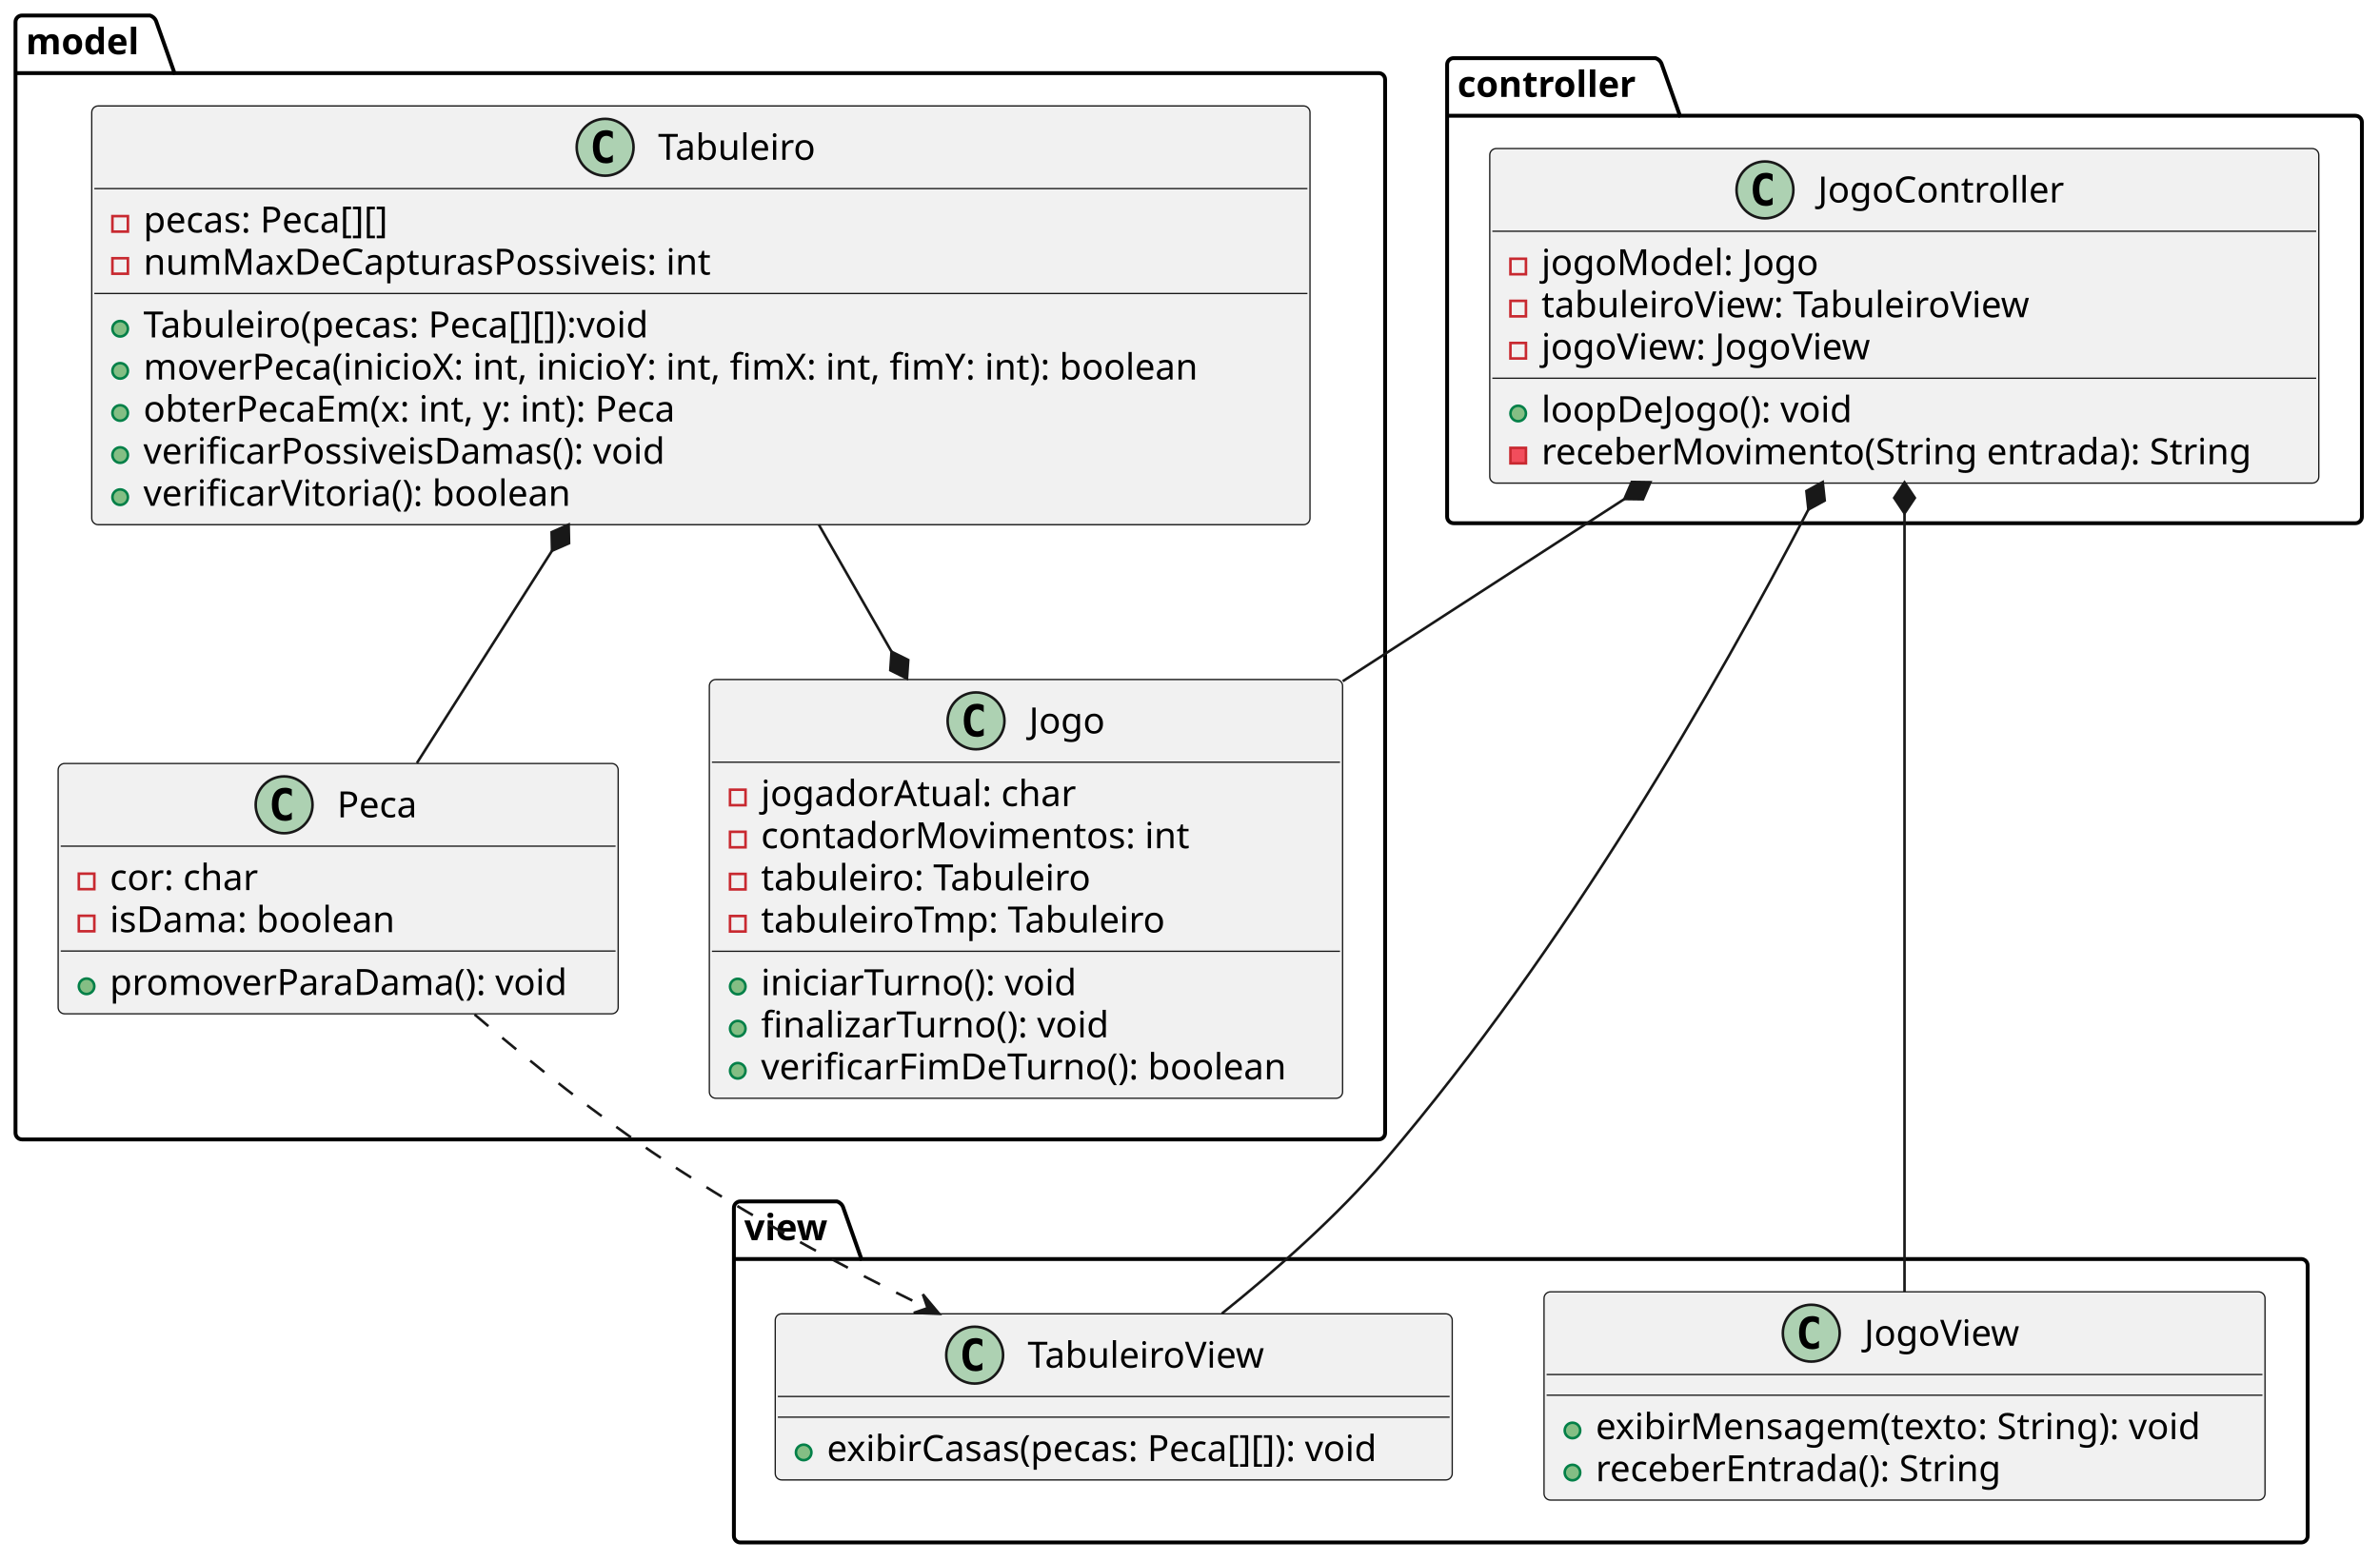
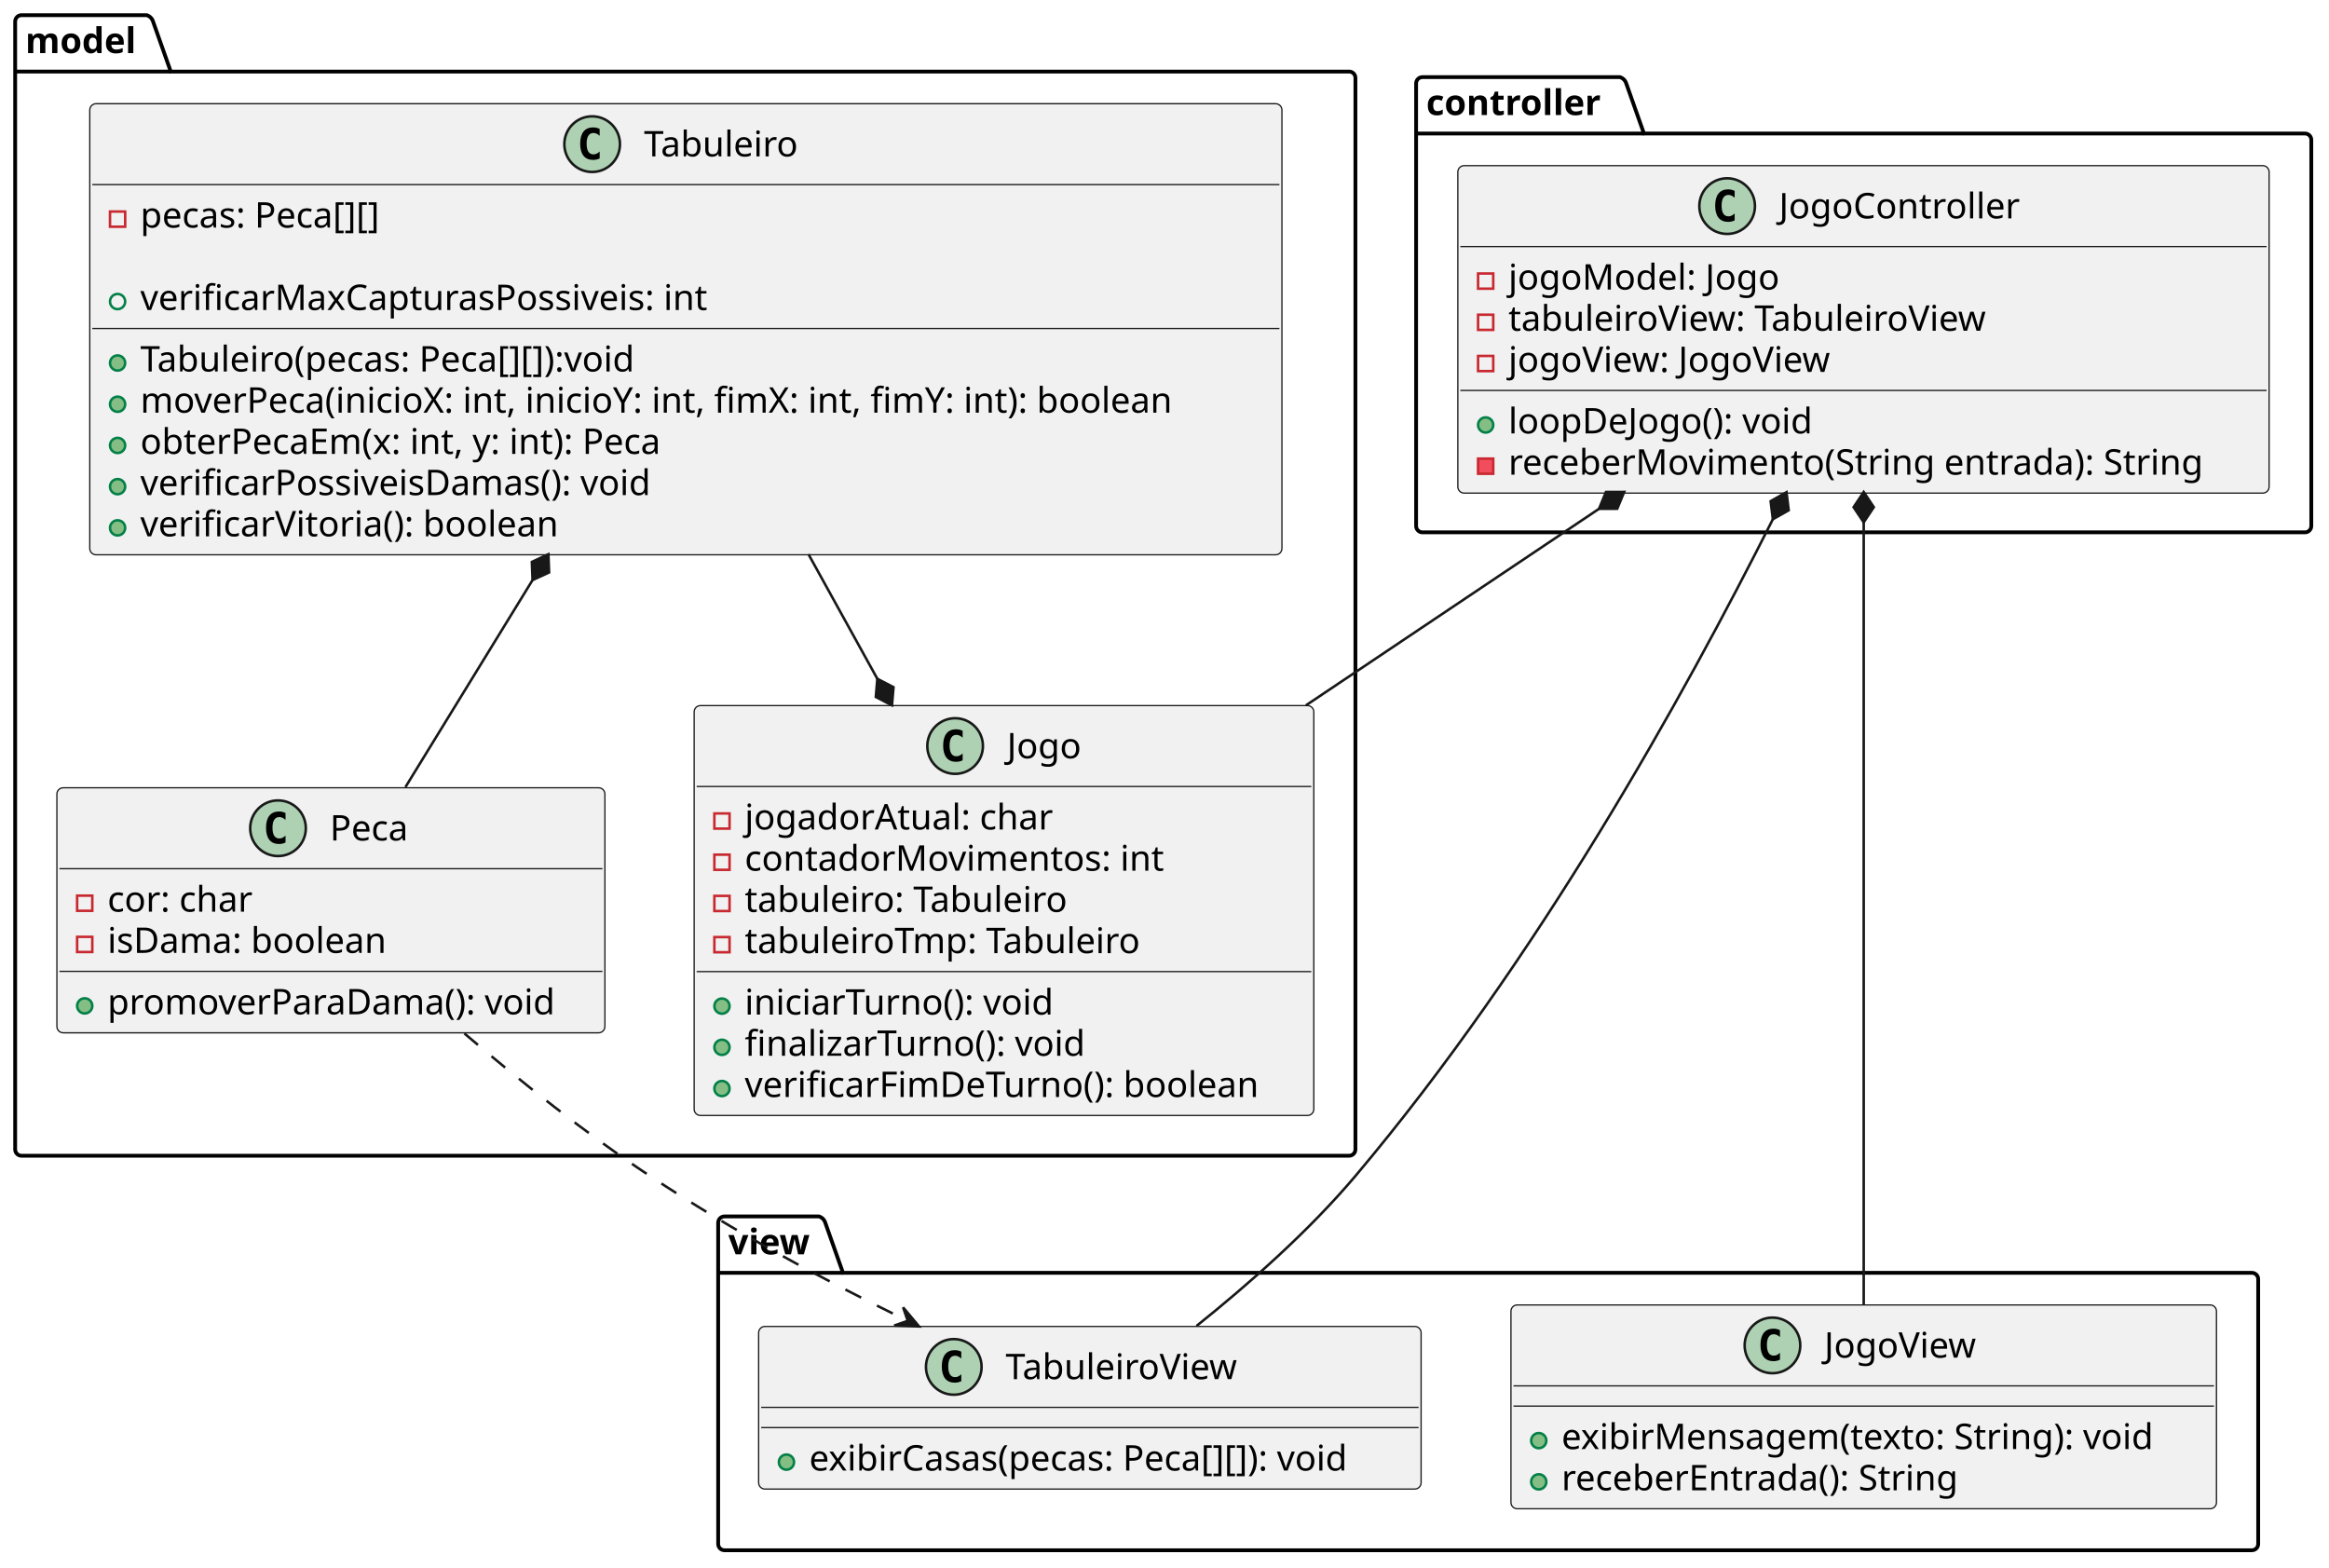
- <svg xmlns="http://www.w3.org/2000/svg" contentStyleType="text/css" height="604px" preserveAspectRatio="none" style="width:921px;height:604px;background:#FFFFFF;" version="1.1" viewBox="0 0 921 604" width="921px" zoomAndPan="magnify">
+ <svg xmlns="http://www.w3.org/2000/svg" contentStyleType="text/css" height="620px" preserveAspectRatio="none" style="width:921px;height:620px;background:#FFFFFF;" version="1.1" viewBox="0 0 921 620" width="921px" zoomAndPan="magnify">
  <defs />
  <g>
    <g id="cluster_model">
-       <path d="M8.5,6 L58.022,6 A3.75,3.75 0 0 1 60.522,8.5 L67.522,28.297 L533.5,28.297 A2.5,2.5 0 0 1 536,30.797 L536,438.5 A2.5,2.5 0 0 1 533.5,441 L8.5,441 A2.5,2.5 0 0 1 6,438.5 L6,8.5 A2.5,2.5 0 0 1 8.5,6 " fill="none" style="stroke:#000000;stroke-width:1.5;" />
+       <path d="M8.5,6 L58.022,6 A3.75,3.75 0 0 1 60.522,8.5 L67.522,28.297 L533.5,28.297 A2.5,2.5 0 0 1 536,30.797 L536,454.5 A2.5,2.5 0 0 1 533.5,457 L8.5,457 A2.5,2.5 0 0 1 6,454.5 L6,8.5 A2.5,2.5 0 0 1 8.5,6 " fill="none" style="stroke:#000000;stroke-width:1.5;" />
      <line style="stroke:#000000;stroke-width:1.5;" x1="6" x2="67.522" y1="28.297" y2="28.297" />
      <text fill="#000000" font-family="sans-serif" font-size="14" font-weight="bold" lengthAdjust="spacing" textLength="48.522" x="10" y="20.995">model</text>
    </g>
    <g id="cluster_view">
-       <path d="M286.5,465 L323.853,465 A3.75,3.75 0 0 1 326.353,467.5 L333.353,487.297 L890.5,487.297 A2.5,2.5 0 0 1 893,489.797 L893,594.5 A2.5,2.5 0 0 1 890.5,597 L286.5,597 A2.5,2.5 0 0 1 284,594.5 L284,467.5 A2.5,2.5 0 0 1 286.5,465 " fill="none" style="stroke:#000000;stroke-width:1.5;" />
-       <line style="stroke:#000000;stroke-width:1.5;" x1="284" x2="333.353" y1="487.297" y2="487.297" />
-       <text fill="#000000" font-family="sans-serif" font-size="14" font-weight="bold" lengthAdjust="spacing" textLength="36.353" x="288" y="479.995">view</text>
+       <path d="M286.5,481 L323.853,481 A3.75,3.75 0 0 1 326.353,483.5 L333.353,503.297 L890.5,503.297 A2.5,2.5 0 0 1 893,505.797 L893,610.5 A2.5,2.5 0 0 1 890.5,613 L286.5,613 A2.5,2.5 0 0 1 284,610.5 L284,483.5 A2.5,2.5 0 0 1 286.5,481 " fill="none" style="stroke:#000000;stroke-width:1.5;" />
+       <line style="stroke:#000000;stroke-width:1.5;" x1="284" x2="333.353" y1="503.297" y2="503.297" />
+       <text fill="#000000" font-family="sans-serif" font-size="14" font-weight="bold" lengthAdjust="spacing" textLength="36.353" x="288" y="495.995">view</text>
    </g>
    <g id="cluster_controller">
-       <path d="M562.5,22.5 L640.596,22.5 A3.75,3.75 0 0 1 643.096,25 L650.096,44.797 L911.5,44.797 A2.5,2.5 0 0 1 914,47.297 L914,200 A2.5,2.5 0 0 1 911.5,202.5 L562.5,202.5 A2.5,2.5 0 0 1 560,200 L560,25 A2.5,2.5 0 0 1 562.5,22.5 " fill="none" style="stroke:#000000;stroke-width:1.5;" />
-       <line style="stroke:#000000;stroke-width:1.5;" x1="560" x2="650.096" y1="44.797" y2="44.797" />
-       <text fill="#000000" font-family="sans-serif" font-size="14" font-weight="bold" lengthAdjust="spacing" textLength="77.096" x="564" y="37.495">controller</text>
+       <path d="M562.5,30.5 L640.596,30.5 A3.75,3.75 0 0 1 643.096,33 L650.096,52.797 L911.5,52.797 A2.5,2.5 0 0 1 914,55.297 L914,208 A2.5,2.5 0 0 1 911.5,210.5 L562.5,210.5 A2.5,2.5 0 0 1 560,208 L560,33 A2.5,2.5 0 0 1 562.5,30.5 " fill="none" style="stroke:#000000;stroke-width:1.5;" />
+       <line style="stroke:#000000;stroke-width:1.5;" x1="560" x2="650.096" y1="52.797" y2="52.797" />
+       <text fill="#000000" font-family="sans-serif" font-size="14" font-weight="bold" lengthAdjust="spacing" textLength="77.096" x="564" y="45.495">controller</text>
    </g>
    <g id="elem_Tabuleiro">
-       <rect codeLine="2" fill="#F1F1F1" height="162.078" id="Tabuleiro" rx="2.5" ry="2.5" style="stroke:#181818;stroke-width:0.5;" width="471.437" x="35.5" y="41" />
+       <rect codeLine="2" fill="#F1F1F1" height="178.375" id="Tabuleiro" rx="2.5" ry="2.5" style="stroke:#181818;stroke-width:0.5;" width="471.437" x="35.5" y="41" />
      <ellipse cx="234.166" cy="57" fill="#ADD1B2" rx="11" ry="11" style="stroke:#181818;stroke-width:1;" />
      <path d="M237.135,62.641 Q236.557,62.938 235.916,63.078 Q235.275,63.234 234.572,63.234 Q232.072,63.234 230.744,61.594 Q229.432,59.938 229.432,56.812 Q229.432,53.688 230.744,52.031 Q232.072,50.375 234.572,50.375 Q235.275,50.375 235.916,50.531 Q236.572,50.688 237.135,50.984 L237.135,53.703 Q236.51,53.125 235.916,52.859 Q235.322,52.578 234.697,52.578 Q233.353,52.578 232.666,53.656 Q231.978,54.719 231.978,56.812 Q231.978,58.906 232.666,59.984 Q233.353,61.047 234.697,61.047 Q235.322,61.047 235.916,60.781 Q236.51,60.5 237.135,59.922 L237.135,62.641 Z " fill="#000000" />
      <text fill="#000000" font-family="sans-serif" font-size="14" lengthAdjust="spacing" textLength="65.605" x="254.666" y="61.847">Tabuleiro</text>
      <line style="stroke:#181818;stroke-width:0.5;" x1="36.5" x2="505.937" y1="73" y2="73" />
      <rect fill="none" height="6" style="stroke:#C82930;stroke-width:1;" width="6" x="43.5" y="83.648" />
      <text fill="#000000" font-family="sans-serif" font-size="14" lengthAdjust="spacing" textLength="105.417" x="55.5" y="89.995">pecas: Peca[][]</text>
-       <rect fill="none" height="6" style="stroke:#C82930;stroke-width:1;" width="6" x="43.5" y="99.945" />
-       <text fill="#000000" font-family="sans-serif" font-size="14" lengthAdjust="spacing" textLength="233.94" x="55.5" y="106.292">numMaxDeCapturasPossiveis: int</text>
-       <line style="stroke:#181818;stroke-width:0.5;" x1="36.5" x2="505.937" y1="113.594" y2="113.594" />
-       <ellipse cx="46.5" cy="127.242" fill="#84BE84" rx="3" ry="3" style="stroke:#038048;stroke-width:1;" />
-       <text fill="#000000" font-family="sans-serif" font-size="14" lengthAdjust="spacing" textLength="216.289" x="55.5" y="130.589">Tabuleiro(pecas: Peca[][]):void</text>
+       <text fill="#000000" font-family="sans-serif" font-size="14" lengthAdjust="spacing" textLength="4.45" x="55.5" y="106.292"> </text>
+       <ellipse cx="46.5" cy="119.242" fill="none" rx="3" ry="3" style="stroke:#038048;stroke-width:1;" />
+       <text fill="#000000" font-family="sans-serif" font-size="14" lengthAdjust="spacing" textLength="240.557" x="55.5" y="122.589">verificarMaxCapturasPossiveis: int</text>
+       <line style="stroke:#181818;stroke-width:0.5;" x1="36.5" x2="505.937" y1="129.891" y2="129.891" />
      <ellipse cx="46.5" cy="143.539" fill="#84BE84" rx="3" ry="3" style="stroke:#038048;stroke-width:1;" />
-       <text fill="#000000" font-family="sans-serif" font-size="14" lengthAdjust="spacing" textLength="445.437" x="55.5" y="146.886">moverPeca(inicioX: int, inicioY: int, fimX: int, fimY: int): boolean</text>
+       <text fill="#000000" font-family="sans-serif" font-size="14" lengthAdjust="spacing" textLength="216.289" x="55.5" y="146.886">Tabuleiro(pecas: Peca[][]):void</text>
      <ellipse cx="46.5" cy="159.836" fill="#84BE84" rx="3" ry="3" style="stroke:#038048;stroke-width:1;" />
-       <text fill="#000000" font-family="sans-serif" font-size="14" lengthAdjust="spacing" textLength="226.857" x="55.5" y="163.183">obterPecaEm(x: int, y: int): Peca</text>
+       <text fill="#000000" font-family="sans-serif" font-size="14" lengthAdjust="spacing" textLength="445.437" x="55.5" y="163.183">moverPeca(inicioX: int, inicioY: int, fimX: int, fimY: int): boolean</text>
      <ellipse cx="46.5" cy="176.133" fill="#84BE84" rx="3" ry="3" style="stroke:#038048;stroke-width:1;" />
-       <text fill="#000000" font-family="sans-serif" font-size="14" lengthAdjust="spacing" textLength="219.55" x="55.5" y="179.48">verificarPossiveisDamas(): void</text>
+       <text fill="#000000" font-family="sans-serif" font-size="14" lengthAdjust="spacing" textLength="226.857" x="55.5" y="179.48">obterPecaEm(x: int, y: int): Peca</text>
      <ellipse cx="46.5" cy="192.43" fill="#84BE84" rx="3" ry="3" style="stroke:#038048;stroke-width:1;" />
-       <text fill="#000000" font-family="sans-serif" font-size="14" lengthAdjust="spacing" textLength="179.204" x="55.5" y="195.776">verificarVitoria(): boolean</text>
+       <text fill="#000000" font-family="sans-serif" font-size="14" lengthAdjust="spacing" textLength="219.55" x="55.5" y="195.776">verificarPossiveisDamas(): void</text>
+       <ellipse cx="46.5" cy="208.727" fill="#84BE84" rx="3" ry="3" style="stroke:#038048;stroke-width:1;" />
+       <text fill="#000000" font-family="sans-serif" font-size="14" lengthAdjust="spacing" textLength="179.204" x="55.5" y="212.073">verificarVitoria(): boolean</text>
    </g>
    <g id="elem_Peca">
-       <rect codeLine="13" fill="#F1F1F1" height="96.891" id="Peca" rx="2.5" ry="2.5" style="stroke:#181818;stroke-width:0.5;" width="216.716" x="22.5" y="295.5" />
-       <ellipse cx="109.942" cy="311.5" fill="#ADD1B2" rx="11" ry="11" style="stroke:#181818;stroke-width:1;" />
-       <path d="M112.911,317.141 Q112.332,317.438 111.692,317.578 Q111.051,317.734 110.348,317.734 Q107.848,317.734 106.52,316.094 Q105.207,314.438 105.207,311.312 Q105.207,308.188 106.52,306.531 Q107.848,304.875 110.348,304.875 Q111.051,304.875 111.692,305.031 Q112.348,305.188 112.911,305.484 L112.911,308.203 Q112.286,307.625 111.692,307.359 Q111.098,307.078 110.473,307.078 Q109.129,307.078 108.442,308.156 Q107.754,309.219 107.754,311.312 Q107.754,313.406 108.442,314.484 Q109.129,315.547 110.473,315.547 Q111.098,315.547 111.692,315.281 Q112.286,315 112.911,314.422 L112.911,317.141 Z " fill="#000000" />
-       <text fill="#000000" font-family="sans-serif" font-size="14" lengthAdjust="spacing" textLength="33.332" x="130.442" y="316.347">Peca</text>
-       <line style="stroke:#181818;stroke-width:0.5;" x1="23.5" x2="238.216" y1="327.5" y2="327.5" />
-       <rect fill="none" height="6" style="stroke:#C82930;stroke-width:1;" width="6" x="30.5" y="338.148" />
-       <text fill="#000000" font-family="sans-serif" font-size="14" lengthAdjust="spacing" textLength="62.091" x="42.5" y="344.495">cor: char</text>
-       <rect fill="none" height="6" style="stroke:#C82930;stroke-width:1;" width="6" x="30.5" y="354.445" />
-       <text fill="#000000" font-family="sans-serif" font-size="14" lengthAdjust="spacing" textLength="117.899" x="42.5" y="360.792">isDama: boolean</text>
-       <line style="stroke:#181818;stroke-width:0.5;" x1="23.5" x2="238.216" y1="368.094" y2="368.094" />
-       <ellipse cx="33.5" cy="381.742" fill="#84BE84" rx="3" ry="3" style="stroke:#038048;stroke-width:1;" />
-       <text fill="#000000" font-family="sans-serif" font-size="14" lengthAdjust="spacing" textLength="190.716" x="42.5" y="385.089">promoverParaDama(): void</text>
+       <rect codeLine="13" fill="#F1F1F1" height="96.891" id="Peca" rx="2.5" ry="2.5" style="stroke:#181818;stroke-width:0.5;" width="216.716" x="22.5" y="311.5" />
+       <ellipse cx="109.942" cy="327.5" fill="#ADD1B2" rx="11" ry="11" style="stroke:#181818;stroke-width:1;" />
+       <path d="M112.911,333.141 Q112.332,333.438 111.692,333.578 Q111.051,333.734 110.348,333.734 Q107.848,333.734 106.52,332.094 Q105.207,330.438 105.207,327.312 Q105.207,324.188 106.52,322.531 Q107.848,320.875 110.348,320.875 Q111.051,320.875 111.692,321.031 Q112.348,321.188 112.911,321.484 L112.911,324.203 Q112.286,323.625 111.692,323.359 Q111.098,323.078 110.473,323.078 Q109.129,323.078 108.442,324.156 Q107.754,325.219 107.754,327.312 Q107.754,329.406 108.442,330.484 Q109.129,331.547 110.473,331.547 Q111.098,331.547 111.692,331.281 Q112.286,331 112.911,330.422 L112.911,333.141 Z " fill="#000000" />
+       <text fill="#000000" font-family="sans-serif" font-size="14" lengthAdjust="spacing" textLength="33.332" x="130.442" y="332.347">Peca</text>
+       <line style="stroke:#181818;stroke-width:0.5;" x1="23.5" x2="238.216" y1="343.5" y2="343.5" />
+       <rect fill="none" height="6" style="stroke:#C82930;stroke-width:1;" width="6" x="30.5" y="354.148" />
+       <text fill="#000000" font-family="sans-serif" font-size="14" lengthAdjust="spacing" textLength="62.091" x="42.5" y="360.495">cor: char</text>
+       <rect fill="none" height="6" style="stroke:#C82930;stroke-width:1;" width="6" x="30.5" y="370.445" />
+       <text fill="#000000" font-family="sans-serif" font-size="14" lengthAdjust="spacing" textLength="117.899" x="42.5" y="376.792">isDama: boolean</text>
+       <line style="stroke:#181818;stroke-width:0.5;" x1="23.5" x2="238.216" y1="384.094" y2="384.094" />
+       <ellipse cx="33.5" cy="397.742" fill="#84BE84" rx="3" ry="3" style="stroke:#038048;stroke-width:1;" />
+       <text fill="#000000" font-family="sans-serif" font-size="14" lengthAdjust="spacing" textLength="190.716" x="42.5" y="401.089">promoverParaDama(): void</text>
    </g>
    <g id="elem_Jogo">
-       <rect codeLine="20" fill="#F1F1F1" height="162.078" id="Jogo" rx="2.5" ry="2.5" style="stroke:#181818;stroke-width:0.5;" width="245.051" x="274.5" y="263" />
-       <ellipse cx="377.702" cy="279" fill="#ADD1B2" rx="11" ry="11" style="stroke:#181818;stroke-width:1;" />
-       <path d="M380.671,284.641 Q380.093,284.938 379.452,285.078 Q378.812,285.234 378.108,285.234 Q375.608,285.234 374.28,283.594 Q372.968,281.938 372.968,278.812 Q372.968,275.688 374.28,274.031 Q375.608,272.375 378.108,272.375 Q378.812,272.375 379.452,272.531 Q380.108,272.688 380.671,272.984 L380.671,275.703 Q380.046,275.125 379.452,274.859 Q378.858,274.578 378.233,274.578 Q376.89,274.578 376.202,275.656 Q375.515,276.719 375.515,278.812 Q375.515,280.906 376.202,281.984 Q376.89,283.047 378.233,283.047 Q378.858,283.047 379.452,282.781 Q380.046,282.5 380.671,281.922 L380.671,284.641 Z " fill="#000000" />
-       <text fill="#000000" font-family="sans-serif" font-size="14" lengthAdjust="spacing" textLength="30.146" x="398.202" y="283.847">Jogo</text>
-       <line style="stroke:#181818;stroke-width:0.5;" x1="275.5" x2="518.551" y1="295" y2="295" />
-       <rect fill="none" height="6" style="stroke:#C82930;stroke-width:1;" width="6" x="282.5" y="305.648" />
-       <text fill="#000000" font-family="sans-serif" font-size="14" lengthAdjust="spacing" textLength="129.609" x="294.5" y="311.995">jogadorAtual: char</text>
-       <rect fill="none" height="6" style="stroke:#C82930;stroke-width:1;" width="6" x="282.5" y="321.945" />
-       <text fill="#000000" font-family="sans-serif" font-size="14" lengthAdjust="spacing" textLength="175.123" x="294.5" y="328.292">contadorMovimentos: int</text>
-       <rect fill="none" height="6" style="stroke:#C82930;stroke-width:1;" width="6" x="282.5" y="338.242" />
-       <text fill="#000000" font-family="sans-serif" font-size="14" lengthAdjust="spacing" textLength="137.314" x="294.5" y="344.589">tabuleiro: Tabuleiro</text>
-       <rect fill="none" height="6" style="stroke:#C82930;stroke-width:1;" width="6" x="282.5" y="354.539" />
-       <text fill="#000000" font-family="sans-serif" font-size="14" lengthAdjust="spacing" textLength="168.39" x="294.5" y="360.886">tabuleiroTmp: Tabuleiro</text>
-       <line style="stroke:#181818;stroke-width:0.5;" x1="275.5" x2="518.551" y1="368.188" y2="368.188" />
-       <ellipse cx="285.5" cy="381.836" fill="#84BE84" rx="3" ry="3" style="stroke:#038048;stroke-width:1;" />
-       <text fill="#000000" font-family="sans-serif" font-size="14" lengthAdjust="spacing" textLength="132.911" x="294.5" y="385.183">iniciarTurno(): void</text>
-       <ellipse cx="285.5" cy="398.133" fill="#84BE84" rx="3" ry="3" style="stroke:#038048;stroke-width:1;" />
-       <text fill="#000000" font-family="sans-serif" font-size="14" lengthAdjust="spacing" textLength="146.07" x="294.5" y="401.479">finalizarTurno(): void</text>
-       <ellipse cx="285.5" cy="414.43" fill="#84BE84" rx="3" ry="3" style="stroke:#038048;stroke-width:1;" />
-       <text fill="#000000" font-family="sans-serif" font-size="14" lengthAdjust="spacing" textLength="219.051" x="294.5" y="417.776">verificarFimDeTurno(): boolean</text>
+       <rect codeLine="20" fill="#F1F1F1" height="162.078" id="Jogo" rx="2.5" ry="2.5" style="stroke:#181818;stroke-width:0.5;" width="245.051" x="274.5" y="279" />
+       <ellipse cx="377.702" cy="295" fill="#ADD1B2" rx="11" ry="11" style="stroke:#181818;stroke-width:1;" />
+       <path d="M380.671,300.641 Q380.093,300.938 379.452,301.078 Q378.812,301.234 378.108,301.234 Q375.608,301.234 374.28,299.594 Q372.968,297.938 372.968,294.812 Q372.968,291.688 374.28,290.031 Q375.608,288.375 378.108,288.375 Q378.812,288.375 379.452,288.531 Q380.108,288.688 380.671,288.984 L380.671,291.703 Q380.046,291.125 379.452,290.859 Q378.858,290.578 378.233,290.578 Q376.89,290.578 376.202,291.656 Q375.515,292.719 375.515,294.812 Q375.515,296.906 376.202,297.984 Q376.89,299.047 378.233,299.047 Q378.858,299.047 379.452,298.781 Q380.046,298.5 380.671,297.922 L380.671,300.641 Z " fill="#000000" />
+       <text fill="#000000" font-family="sans-serif" font-size="14" lengthAdjust="spacing" textLength="30.146" x="398.202" y="299.847">Jogo</text>
+       <line style="stroke:#181818;stroke-width:0.5;" x1="275.5" x2="518.551" y1="311" y2="311" />
+       <rect fill="none" height="6" style="stroke:#C82930;stroke-width:1;" width="6" x="282.5" y="321.648" />
+       <text fill="#000000" font-family="sans-serif" font-size="14" lengthAdjust="spacing" textLength="129.609" x="294.5" y="327.995">jogadorAtual: char</text>
+       <rect fill="none" height="6" style="stroke:#C82930;stroke-width:1;" width="6" x="282.5" y="337.945" />
+       <text fill="#000000" font-family="sans-serif" font-size="14" lengthAdjust="spacing" textLength="175.123" x="294.5" y="344.292">contadorMovimentos: int</text>
+       <rect fill="none" height="6" style="stroke:#C82930;stroke-width:1;" width="6" x="282.5" y="354.242" />
+       <text fill="#000000" font-family="sans-serif" font-size="14" lengthAdjust="spacing" textLength="137.314" x="294.5" y="360.589">tabuleiro: Tabuleiro</text>
+       <rect fill="none" height="6" style="stroke:#C82930;stroke-width:1;" width="6" x="282.5" y="370.539" />
+       <text fill="#000000" font-family="sans-serif" font-size="14" lengthAdjust="spacing" textLength="168.39" x="294.5" y="376.886">tabuleiroTmp: Tabuleiro</text>
+       <line style="stroke:#181818;stroke-width:0.5;" x1="275.5" x2="518.551" y1="384.188" y2="384.188" />
+       <ellipse cx="285.5" cy="397.836" fill="#84BE84" rx="3" ry="3" style="stroke:#038048;stroke-width:1;" />
+       <text fill="#000000" font-family="sans-serif" font-size="14" lengthAdjust="spacing" textLength="132.911" x="294.5" y="401.183">iniciarTurno(): void</text>
+       <ellipse cx="285.5" cy="414.133" fill="#84BE84" rx="3" ry="3" style="stroke:#038048;stroke-width:1;" />
+       <text fill="#000000" font-family="sans-serif" font-size="14" lengthAdjust="spacing" textLength="146.07" x="294.5" y="417.479">finalizarTurno(): void</text>
+       <ellipse cx="285.5" cy="430.43" fill="#84BE84" rx="3" ry="3" style="stroke:#038048;stroke-width:1;" />
+       <text fill="#000000" font-family="sans-serif" font-size="14" lengthAdjust="spacing" textLength="219.051" x="294.5" y="433.776">verificarFimDeTurno(): boolean</text>
    </g>
    <g id="elem_TabuleiroView">
-       <rect codeLine="33" fill="#F1F1F1" height="64.297" id="TabuleiroView" rx="2.5" ry="2.5" style="stroke:#181818;stroke-width:0.5;" width="261.977" x="300" y="508.5" />
-       <ellipse cx="377.171" cy="524.5" fill="#ADD1B2" rx="11" ry="11" style="stroke:#181818;stroke-width:1;" />
-       <path d="M380.14,530.141 Q379.562,530.438 378.921,530.578 Q378.28,530.734 377.577,530.734 Q375.077,530.734 373.749,529.094 Q372.437,527.438 372.437,524.312 Q372.437,521.188 373.749,519.531 Q375.077,517.875 377.577,517.875 Q378.28,517.875 378.921,518.031 Q379.577,518.188 380.14,518.484 L380.14,521.203 Q379.515,520.625 378.921,520.359 Q378.327,520.078 377.702,520.078 Q376.358,520.078 375.671,521.156 Q374.983,522.219 374.983,524.312 Q374.983,526.406 375.671,527.484 Q376.358,528.547 377.702,528.547 Q378.327,528.547 378.921,528.281 Q379.515,528 380.14,527.422 L380.14,530.141 Z " fill="#000000" />
-       <text fill="#000000" font-family="sans-serif" font-size="14" lengthAdjust="spacing" textLength="99.135" x="397.671" y="529.347">TabuleiroView</text>
-       <line style="stroke:#181818;stroke-width:0.5;" x1="301" x2="560.977" y1="540.5" y2="540.5" />
-       <line style="stroke:#181818;stroke-width:0.5;" x1="301" x2="560.977" y1="548.5" y2="548.5" />
-       <ellipse cx="311" cy="562.148" fill="#84BE84" rx="3" ry="3" style="stroke:#038048;stroke-width:1;" />
-       <text fill="#000000" font-family="sans-serif" font-size="14" lengthAdjust="spacing" textLength="235.977" x="320" y="565.495">exibirCasas(pecas: Peca[][]): void</text>
+       <rect codeLine="33" fill="#F1F1F1" height="64.297" id="TabuleiroView" rx="2.5" ry="2.5" style="stroke:#181818;stroke-width:0.5;" width="261.977" x="300" y="524.5" />
+       <ellipse cx="377.171" cy="540.5" fill="#ADD1B2" rx="11" ry="11" style="stroke:#181818;stroke-width:1;" />
+       <path d="M380.14,546.141 Q379.562,546.438 378.921,546.578 Q378.28,546.734 377.577,546.734 Q375.077,546.734 373.749,545.094 Q372.437,543.438 372.437,540.312 Q372.437,537.188 373.749,535.531 Q375.077,533.875 377.577,533.875 Q378.28,533.875 378.921,534.031 Q379.577,534.188 380.14,534.484 L380.14,537.203 Q379.515,536.625 378.921,536.359 Q378.327,536.078 377.702,536.078 Q376.358,536.078 375.671,537.156 Q374.983,538.219 374.983,540.312 Q374.983,542.406 375.671,543.484 Q376.358,544.547 377.702,544.547 Q378.327,544.547 378.921,544.281 Q379.515,544 380.14,543.422 L380.14,546.141 Z " fill="#000000" />
+       <text fill="#000000" font-family="sans-serif" font-size="14" lengthAdjust="spacing" textLength="99.135" x="397.671" y="545.347">TabuleiroView</text>
+       <line style="stroke:#181818;stroke-width:0.5;" x1="301" x2="560.977" y1="556.5" y2="556.5" />
+       <line style="stroke:#181818;stroke-width:0.5;" x1="301" x2="560.977" y1="564.5" y2="564.5" />
+       <ellipse cx="311" cy="578.148" fill="#84BE84" rx="3" ry="3" style="stroke:#038048;stroke-width:1;" />
+       <text fill="#000000" font-family="sans-serif" font-size="14" lengthAdjust="spacing" textLength="235.977" x="320" y="581.495">exibirCasas(pecas: Peca[][]): void</text>
    </g>
    <g id="elem_JogoView">
-       <rect codeLine="37" fill="#F1F1F1" height="80.594" id="JogoView" rx="2.5" ry="2.5" style="stroke:#181818;stroke-width:0.5;" width="279.005" x="597.5" y="500" />
-       <ellipse cx="700.914" cy="516" fill="#ADD1B2" rx="11" ry="11" style="stroke:#181818;stroke-width:1;" />
-       <path d="M703.883,521.641 Q703.305,521.938 702.664,522.078 Q702.023,522.234 701.32,522.234 Q698.82,522.234 697.492,520.594 Q696.18,518.938 696.18,515.812 Q696.18,512.688 697.492,511.031 Q698.82,509.375 701.32,509.375 Q702.023,509.375 702.664,509.531 Q703.32,509.688 703.883,509.984 L703.883,512.703 Q703.258,512.125 702.664,511.859 Q702.07,511.578 701.445,511.578 Q700.102,511.578 699.414,512.656 Q698.727,513.719 698.727,515.812 Q698.727,517.906 699.414,518.984 Q700.102,520.047 701.445,520.047 Q702.07,520.047 702.664,519.781 Q703.258,519.5 703.883,518.922 L703.883,521.641 Z " fill="#000000" />
-       <text fill="#000000" font-family="sans-serif" font-size="14" lengthAdjust="spacing" textLength="63.677" x="721.414" y="520.847">JogoView</text>
-       <line style="stroke:#181818;stroke-width:0.5;" x1="598.5" x2="875.505" y1="532" y2="532" />
-       <line style="stroke:#181818;stroke-width:0.5;" x1="598.5" x2="875.505" y1="540" y2="540" />
-       <ellipse cx="608.5" cy="553.648" fill="#84BE84" rx="3" ry="3" style="stroke:#038048;stroke-width:1;" />
-       <text fill="#000000" font-family="sans-serif" font-size="14" lengthAdjust="spacing" textLength="253.005" x="617.5" y="556.995">exibirMensagem(texto: String): void</text>
-       <ellipse cx="608.5" cy="569.945" fill="#84BE84" rx="3" ry="3" style="stroke:#038048;stroke-width:1;" />
-       <text fill="#000000" font-family="sans-serif" font-size="14" lengthAdjust="spacing" textLength="170.816" x="617.5" y="573.292">receberEntrada(): String</text>
+       <rect codeLine="37" fill="#F1F1F1" height="80.594" id="JogoView" rx="2.5" ry="2.5" style="stroke:#181818;stroke-width:0.5;" width="279.005" x="597.5" y="516" />
+       <ellipse cx="700.914" cy="532" fill="#ADD1B2" rx="11" ry="11" style="stroke:#181818;stroke-width:1;" />
+       <path d="M703.883,537.641 Q703.305,537.938 702.664,538.078 Q702.023,538.234 701.32,538.234 Q698.82,538.234 697.492,536.594 Q696.18,534.938 696.18,531.812 Q696.18,528.688 697.492,527.031 Q698.82,525.375 701.32,525.375 Q702.023,525.375 702.664,525.531 Q703.32,525.688 703.883,525.984 L703.883,528.703 Q703.258,528.125 702.664,527.859 Q702.07,527.578 701.445,527.578 Q700.102,527.578 699.414,528.656 Q698.727,529.719 698.727,531.812 Q698.727,533.906 699.414,534.984 Q700.102,536.047 701.445,536.047 Q702.07,536.047 702.664,535.781 Q703.258,535.5 703.883,534.922 L703.883,537.641 Z " fill="#000000" />
+       <text fill="#000000" font-family="sans-serif" font-size="14" lengthAdjust="spacing" textLength="63.677" x="721.414" y="536.847">JogoView</text>
+       <line style="stroke:#181818;stroke-width:0.5;" x1="598.5" x2="875.505" y1="548" y2="548" />
+       <line style="stroke:#181818;stroke-width:0.5;" x1="598.5" x2="875.505" y1="556" y2="556" />
+       <ellipse cx="608.5" cy="569.648" fill="#84BE84" rx="3" ry="3" style="stroke:#038048;stroke-width:1;" />
+       <text fill="#000000" font-family="sans-serif" font-size="14" lengthAdjust="spacing" textLength="253.005" x="617.5" y="572.995">exibirMensagem(texto: String): void</text>
+       <ellipse cx="608.5" cy="585.945" fill="#84BE84" rx="3" ry="3" style="stroke:#038048;stroke-width:1;" />
+       <text fill="#000000" font-family="sans-serif" font-size="14" lengthAdjust="spacing" textLength="170.816" x="617.5" y="589.292">receberEntrada(): String</text>
    </g>
    <g id="elem_JogoController">
-       <rect codeLine="44" fill="#F1F1F1" height="129.484" id="JogoController" rx="2.5" ry="2.5" style="stroke:#181818;stroke-width:0.5;" width="320.813" x="576.5" y="57.5" />
-       <ellipse cx="682.997" cy="73.5" fill="#ADD1B2" rx="11" ry="11" style="stroke:#181818;stroke-width:1;" />
-       <path d="M685.966,79.141 Q685.388,79.438 684.747,79.578 Q684.106,79.734 683.403,79.734 Q680.903,79.734 679.575,78.094 Q678.263,76.438 678.263,73.312 Q678.263,70.188 679.575,68.531 Q680.903,66.875 683.403,66.875 Q684.106,66.875 684.747,67.031 Q685.403,67.188 685.966,67.484 L685.966,70.203 Q685.341,69.625 684.747,69.359 Q684.153,69.078 683.528,69.078 Q682.185,69.078 681.497,70.156 Q680.81,71.219 680.81,73.312 Q680.81,75.406 681.497,76.484 Q682.185,77.547 683.528,77.547 Q684.153,77.547 684.747,77.281 Q685.341,77 685.966,76.422 L685.966,79.141 Z " fill="#000000" />
-       <text fill="#000000" font-family="sans-serif" font-size="14" lengthAdjust="spacing" textLength="99.319" x="703.497" y="78.347">JogoController</text>
-       <line style="stroke:#181818;stroke-width:0.5;" x1="577.5" x2="896.313" y1="89.5" y2="89.5" />
-       <rect fill="none" height="6" style="stroke:#C82930;stroke-width:1;" width="6" x="584.5" y="100.148" />
-       <text fill="#000000" font-family="sans-serif" font-size="14" lengthAdjust="spacing" textLength="111.255" x="596.5" y="106.495">jogoModel: Jogo</text>
-       <rect fill="none" height="6" style="stroke:#C82930;stroke-width:1;" width="6" x="584.5" y="116.445" />
-       <text fill="#000000" font-family="sans-serif" font-size="14" lengthAdjust="spacing" textLength="204.374" x="596.5" y="122.792">tabuleiroView: TabuleiroView</text>
-       <rect fill="none" height="6" style="stroke:#C82930;stroke-width:1;" width="6" x="584.5" y="132.742" />
-       <text fill="#000000" font-family="sans-serif" font-size="14" lengthAdjust="spacing" textLength="136.281" x="596.5" y="139.089">jogoView: JogoView</text>
-       <line style="stroke:#181818;stroke-width:0.5;" x1="577.5" x2="896.313" y1="146.391" y2="146.391" />
-       <ellipse cx="587.5" cy="160.039" fill="#84BE84" rx="3" ry="3" style="stroke:#038048;stroke-width:1;" />
-       <text fill="#000000" font-family="sans-serif" font-size="14" lengthAdjust="spacing" textLength="129.165" x="596.5" y="163.386">loopDeJogo(): void</text>
-       <rect fill="#F24D5C" height="6" style="stroke:#C82930;stroke-width:1;" width="6" x="584.5" y="173.336" />
-       <text fill="#000000" font-family="sans-serif" font-size="14" lengthAdjust="spacing" textLength="294.813" x="596.5" y="179.683">receberMovimento(String entrada): String</text>
+       <rect codeLine="44" fill="#F1F1F1" height="129.484" id="JogoController" rx="2.5" ry="2.5" style="stroke:#181818;stroke-width:0.5;" width="320.813" x="576.5" y="65.5" />
+       <ellipse cx="682.997" cy="81.5" fill="#ADD1B2" rx="11" ry="11" style="stroke:#181818;stroke-width:1;" />
+       <path d="M685.966,87.141 Q685.388,87.438 684.747,87.578 Q684.106,87.734 683.403,87.734 Q680.903,87.734 679.575,86.094 Q678.263,84.438 678.263,81.312 Q678.263,78.188 679.575,76.531 Q680.903,74.875 683.403,74.875 Q684.106,74.875 684.747,75.031 Q685.403,75.188 685.966,75.484 L685.966,78.203 Q685.341,77.625 684.747,77.359 Q684.153,77.078 683.528,77.078 Q682.185,77.078 681.497,78.156 Q680.81,79.219 680.81,81.312 Q680.81,83.406 681.497,84.484 Q682.185,85.547 683.528,85.547 Q684.153,85.547 684.747,85.281 Q685.341,85 685.966,84.422 L685.966,87.141 Z " fill="#000000" />
+       <text fill="#000000" font-family="sans-serif" font-size="14" lengthAdjust="spacing" textLength="99.319" x="703.497" y="86.347">JogoController</text>
+       <line style="stroke:#181818;stroke-width:0.5;" x1="577.5" x2="896.313" y1="97.5" y2="97.5" />
+       <rect fill="none" height="6" style="stroke:#C82930;stroke-width:1;" width="6" x="584.5" y="108.148" />
+       <text fill="#000000" font-family="sans-serif" font-size="14" lengthAdjust="spacing" textLength="111.255" x="596.5" y="114.495">jogoModel: Jogo</text>
+       <rect fill="none" height="6" style="stroke:#C82930;stroke-width:1;" width="6" x="584.5" y="124.445" />
+       <text fill="#000000" font-family="sans-serif" font-size="14" lengthAdjust="spacing" textLength="204.374" x="596.5" y="130.792">tabuleiroView: TabuleiroView</text>
+       <rect fill="none" height="6" style="stroke:#C82930;stroke-width:1;" width="6" x="584.5" y="140.742" />
+       <text fill="#000000" font-family="sans-serif" font-size="14" lengthAdjust="spacing" textLength="136.281" x="596.5" y="147.089">jogoView: JogoView</text>
+       <line style="stroke:#181818;stroke-width:0.5;" x1="577.5" x2="896.313" y1="154.391" y2="154.391" />
+       <ellipse cx="587.5" cy="168.039" fill="#84BE84" rx="3" ry="3" style="stroke:#038048;stroke-width:1;" />
+       <text fill="#000000" font-family="sans-serif" font-size="14" lengthAdjust="spacing" textLength="129.165" x="596.5" y="171.386">loopDeJogo(): void</text>
+       <rect fill="#F24D5C" height="6" style="stroke:#C82930;stroke-width:1;" width="6" x="584.5" y="181.336" />
+       <text fill="#000000" font-family="sans-serif" font-size="14" lengthAdjust="spacing" textLength="294.813" x="596.5" y="187.683">receberMovimento(String entrada): String</text>
    </g>
    <g id="link_Tabuleiro_Peca">
-       <path codeLine="54" d="M213.618,213.174 C193.918,244.134 178.48,268.39 161.33,295.34 " fill="none" id="Tabuleiro-backto-Peca" style="stroke:#181818;stroke-width:1;" />
-       <polygon fill="#181818" points="220.06,203.05,213.464,205.965,213.618,213.174,220.214,210.26,220.06,203.05" style="stroke:#181818;stroke-width:1;" />
+       <path codeLine="54" d="M210.593,229.377 C191.363,260.707 176.71,284.56 160.33,311.23 " fill="none" id="Tabuleiro-backto-Peca" style="stroke:#181818;stroke-width:1;" />
+       <polygon fill="#181818" points="216.87,219.15,210.322,222.171,210.593,229.377,217.14,226.356,216.87,219.15" style="stroke:#181818;stroke-width:1;" />
    </g>
    <g id="link_Tabuleiro_Jogo">
-       <path codeLine="55" d="M316.85,203.05 C327.96,222.46 333.883,232.809 345.013,252.229 " fill="none" id="Tabuleiro-to-Jogo" style="stroke:#181818;stroke-width:1;" />
-       <polygon fill="#181818" points="350.98,262.64,351.467,255.445,345.013,252.229,344.526,259.423,350.98,262.64" style="stroke:#181818;stroke-width:1;" />
+       <path codeLine="55" d="M319.71,219.15 C330.59,238.82 336.257,249.077 346.937,268.407 " fill="none" id="Tabuleiro-to-Jogo" style="stroke:#181818;stroke-width:1;" />
+       <polygon fill="#181818" points="352.74,278.91,353.339,271.724,346.937,268.407,346.337,275.593,352.74,278.91" style="stroke:#181818;stroke-width:1;" />
    </g>
    <g id="link_Peca_TabuleiroView">
-       <path codeLine="56" d="M183.65,392.65 C205.53,411.33 231.69,432.25 257,449 C290.64,471.27 325.032,489.68 358.062,505.861 " fill="none" id="Peca-to-TabuleiroView" style="stroke:#181818;stroke-width:1;stroke-dasharray:7.0,7.0;" />
-       <polygon fill="#181818" points="363.45,508.5,357.127,500.949,358.96,506.3,353.608,508.133,363.45,508.5" style="stroke:#181818;stroke-width:1;" />
+       <path codeLine="56" d="M183.65,408.65 C205.53,427.33 231.69,448.25 257,465 C290.64,487.27 325.032,505.68 358.062,521.861 " fill="none" id="Peca-to-TabuleiroView" style="stroke:#181818;stroke-width:1;stroke-dasharray:7.0,7.0;" />
+       <polygon fill="#181818" points="363.45,524.5,357.127,516.949,358.96,522.3,353.608,524.133,363.45,524.5" style="stroke:#181818;stroke-width:1;" />
    </g>
    <g id="link_JogoController_TabuleiroView">
-       <path codeLine="57" d="M699.799,197.219 C663.979,265.869 606.85,365.89 536,449 C517.34,470.88 493.22,492.06 472.81,508.42 " fill="none" id="JogoController-backto-TabuleiroView" style="stroke:#181818;stroke-width:1;" />
-       <polygon fill="#181818" points="705.35,186.58,699.028,190.049,699.799,197.219,706.121,193.75,705.35,186.58" style="stroke:#181818;stroke-width:1;" />
+       <path codeLine="57" d="M701.069,205.326 C665.659,275.586 608.21,379.38 536,465 C517.54,486.89 493.55,507.99 473.17,524.3 " fill="none" id="JogoController-backto-TabuleiroView" style="stroke:#181818;stroke-width:1;" />
+       <polygon fill="#181818" points="706.47,194.61,700.198,198.168,701.069,205.326,707.342,201.768,706.47,194.61" style="stroke:#181818;stroke-width:1;" />
    </g>
    <g id="link_JogoController_JogoView">
-       <path codeLine="58" d="M737,198.71 C737,285.87 737,427.7 737,499.94 " fill="none" id="JogoController-backto-JogoView" style="stroke:#181818;stroke-width:1;" />
-       <polygon fill="#181818" points="737,186.71,733,192.71,737,198.71,741,192.71,737,186.71" style="stroke:#181818;stroke-width:1;" />
+       <path codeLine="58" d="M737,206.55 C737,295.37 737,441.99 737,515.75 " fill="none" id="JogoController-backto-JogoView" style="stroke:#181818;stroke-width:1;" />
+       <polygon fill="#181818" points="737,194.55,733,200.55,737,206.55,741,200.55,737,194.55" style="stroke:#181818;stroke-width:1;" />
    </g>
    <g id="link_JogoController_Jogo">
-       <path codeLine="59" d="M628.585,193.149 C591.415,217.199 558.73,238.35 519.61,263.66 " fill="none" id="JogoController-backto-Jogo" style="stroke:#181818;stroke-width:1;" />
-       <polygon fill="#181818" points="638.66,186.63,631.45,186.531,628.585,193.149,635.795,193.248,638.66,186.63" style="stroke:#181818;stroke-width:1;" />
+       <path codeLine="59" d="M632.324,201.195 C593.324,227.355 557.66,251.26 516.4,278.93 " fill="none" id="JogoController-backto-Jogo" style="stroke:#181818;stroke-width:1;" />
+       <polygon fill="#181818" points="642.29,194.51,635.079,194.53,632.324,201.195,639.535,201.174,642.29,194.51" style="stroke:#181818;stroke-width:1;" />
    </g>
  </g>
</svg>
